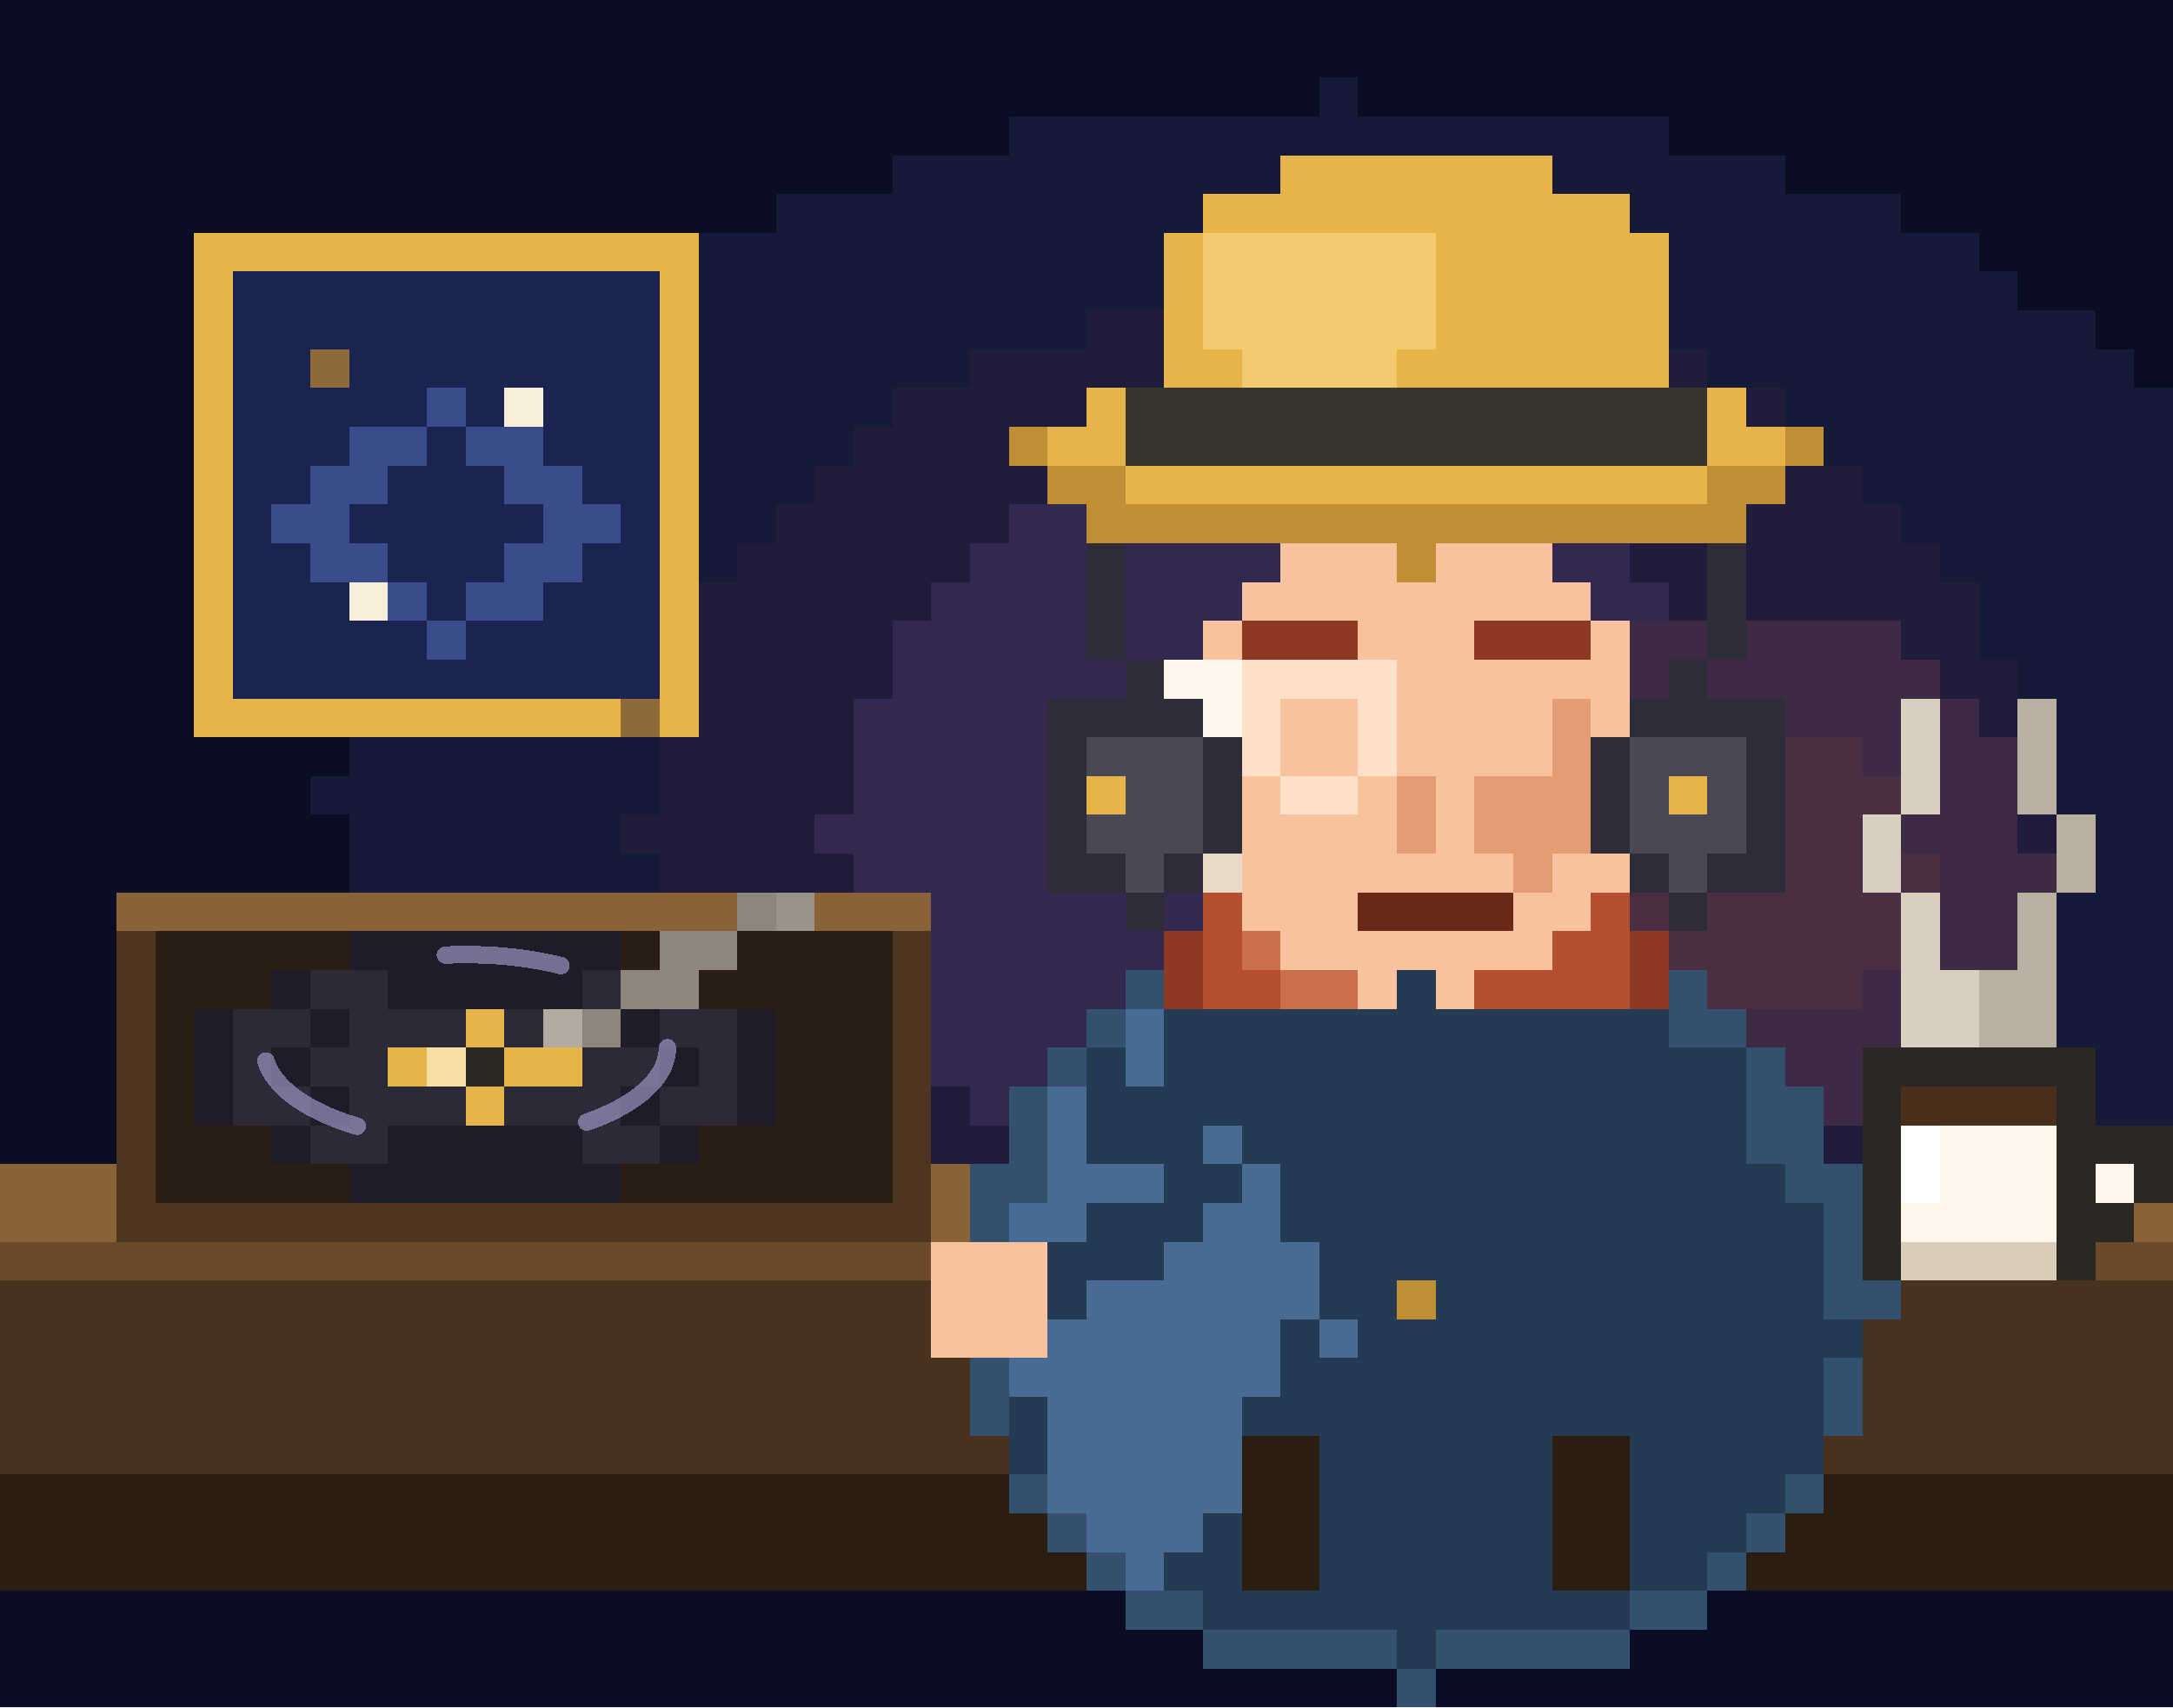
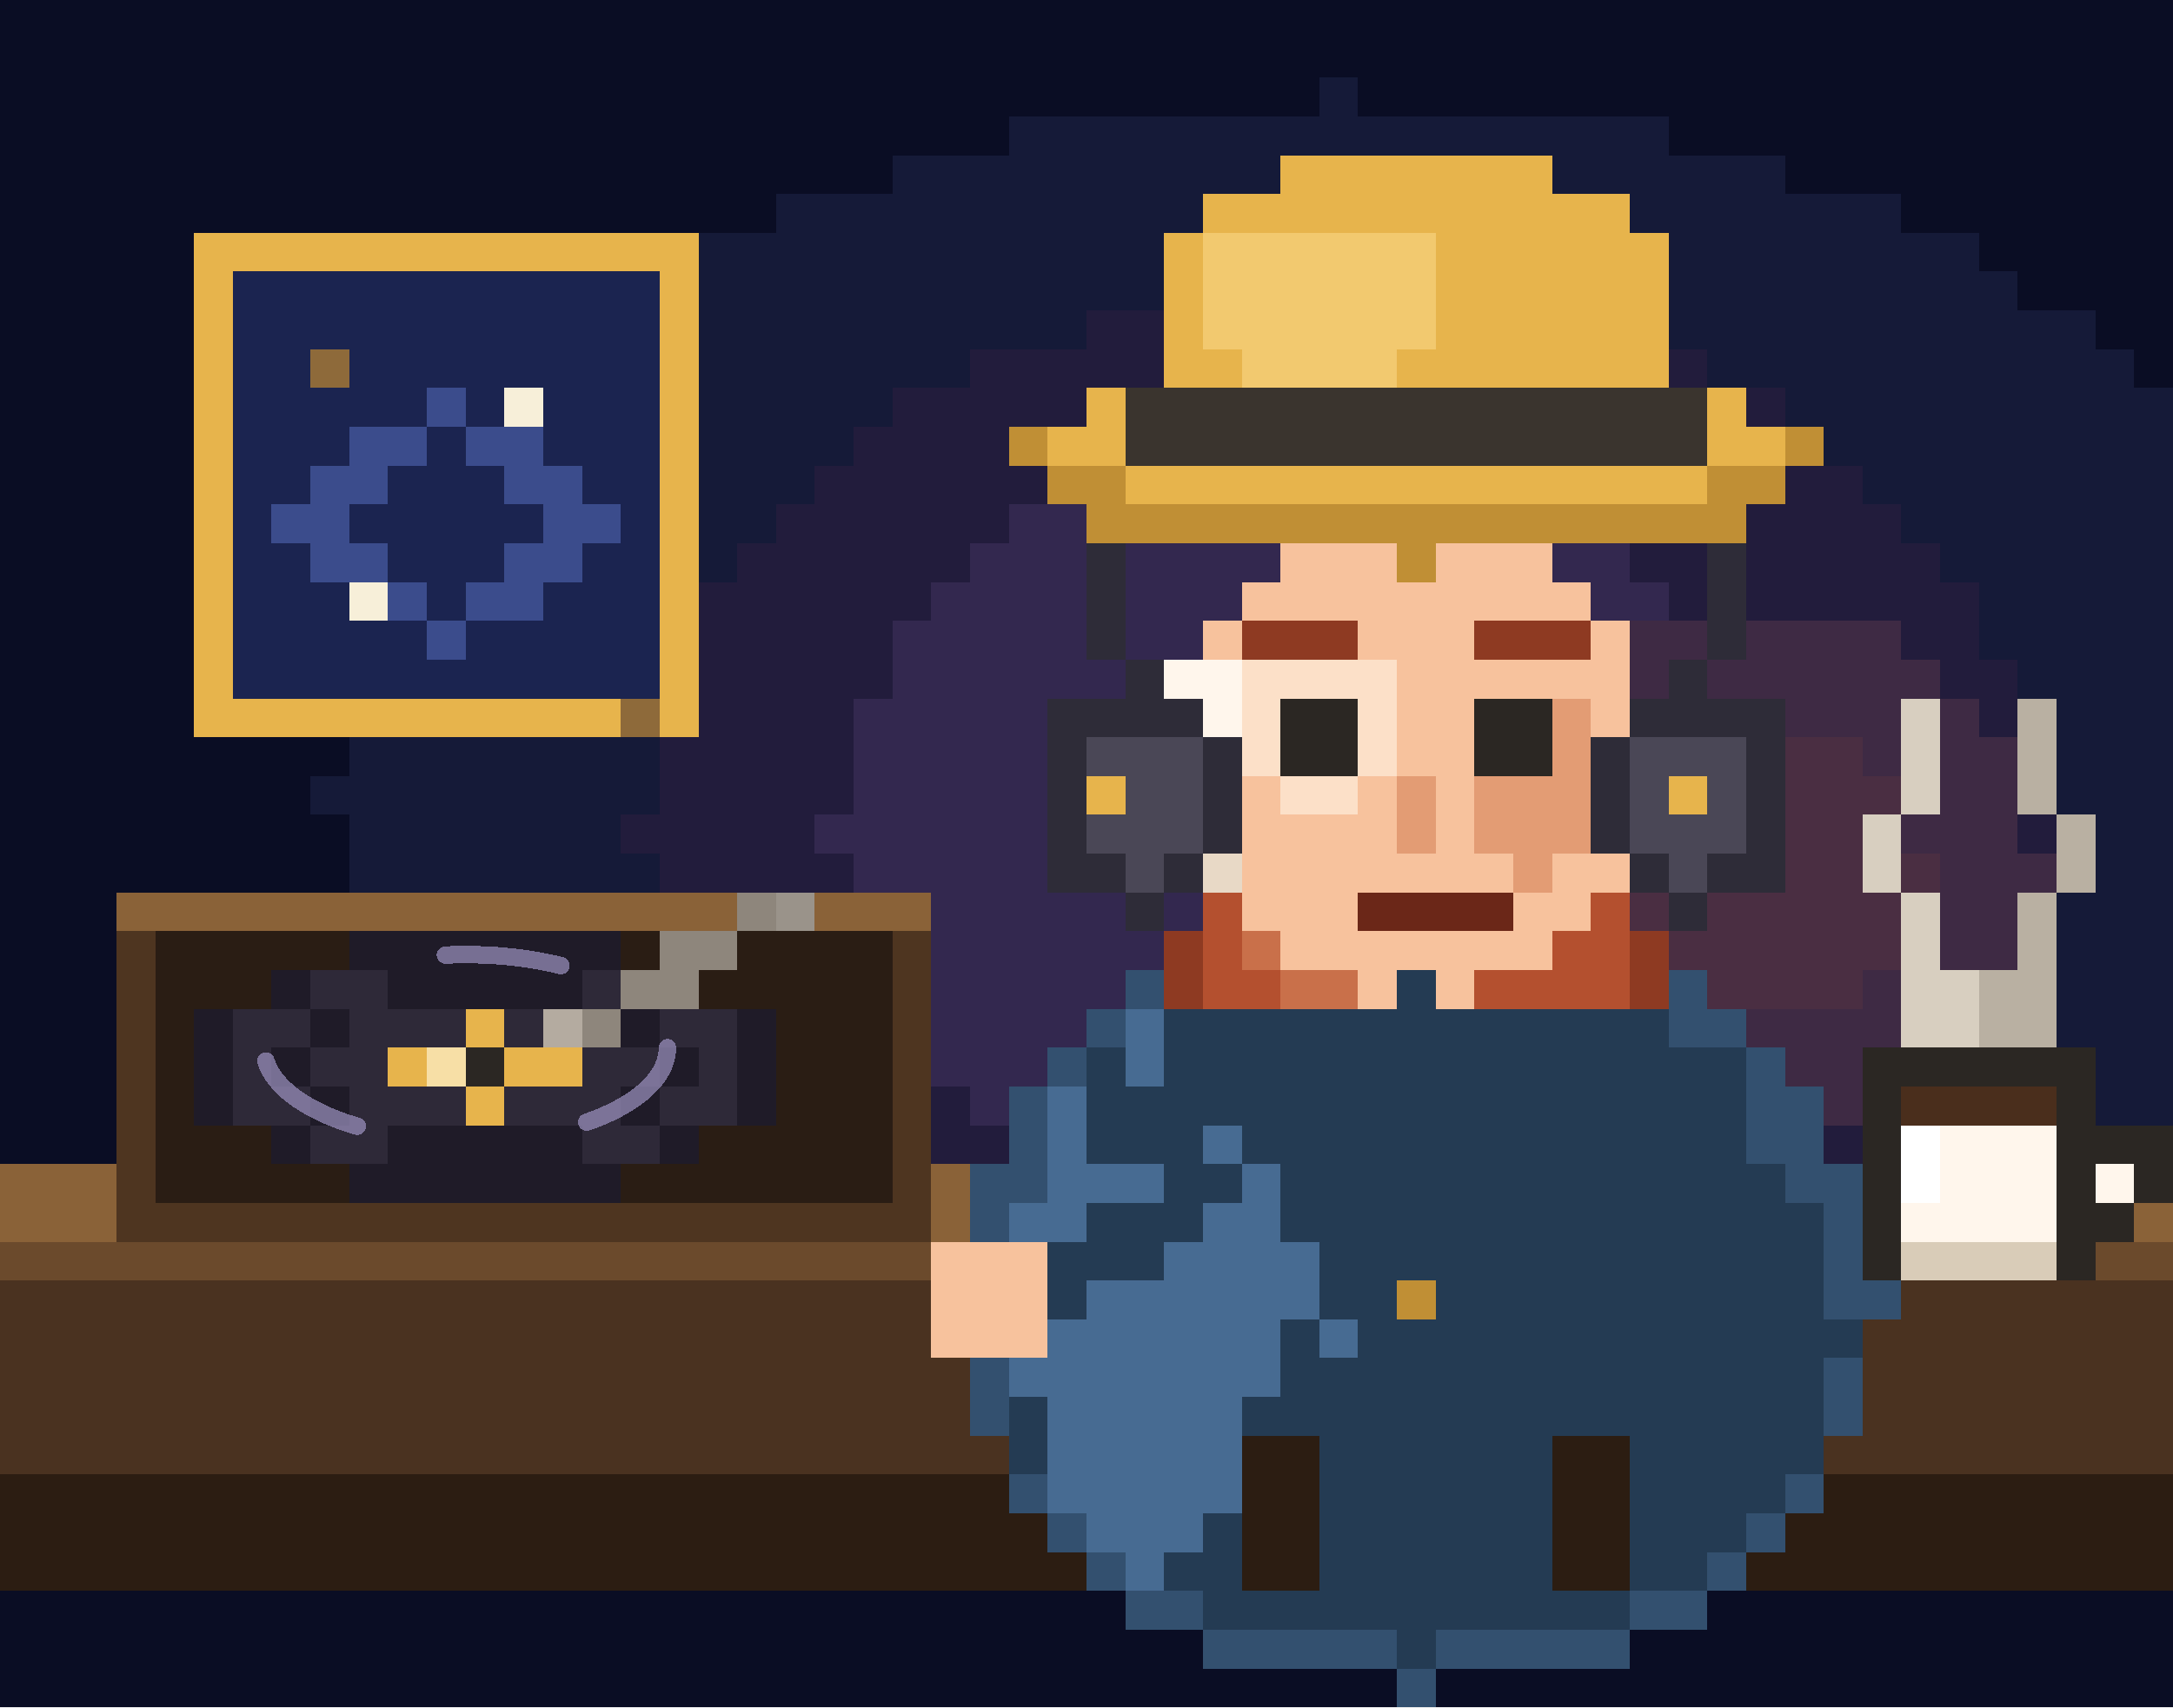
<svg xmlns="http://www.w3.org/2000/svg" viewBox="0 0 56 44" width="448" height="352" shape-rendering="crispEdges" role="img" aria-label="Vincent at his desk in headphones, next to a record player and a mug of something warm">
  <g id="wall">
    <path fill="#0A0D24" d="M0 0h56v1H0zM0 1h56v1H0zM0 2h34v1H0zM35 2h21v1H35zM0 3h26v1H0zM43 3h13v1H43zM0 4h23v1H0zM46 4h10v1H46zM0 5h20v1H0zM49 5h7v1H49zM0 6h18v1H0zM51 6h5v1H51zM0 7h17v1H0zM52 7h4v1H52zM0 8h15v1H0zM54 8h2v1H54zM0 9h14v1H0zM55 9h1v1H55zM0 10h13v1H0zM0 11h12v1H0zM0 12h11v1H0zM0 13h11v1H0zM0 14h10v1H0zM0 15h10v1H0zM0 16h9v1H0zM0 17h9v1H0zM0 18h9v1H0zM0 19h9v1H0zM0 20h8v1H0zM0 21h9v1H0zM0 22h9v1H0zM0 23h9v1H0zM0 24h9v1H0zM0 25h10v1H0zM0 26h10v1H0zM0 27h11v1H0zM0 28h11v1H0zM0 29h12v1H0zM0 30h13v1H0zM0 31h14v1H0zM55 31h1v1H55zM0 32h15v1H0zM54 32h2v1H54zM0 33h17v1H0zM52 33h4v1H52zM0 34h18v1H0zM51 34h5v1H51zM0 35h20v1H0zM49 35h7v1H49zM0 36h23v1H0zM46 36h10v1H46zM0 37h26v1H0zM43 37h13v1H43zM0 38h34v1H0zM35 38h21v1H35zM0 39h56v1H0zM0 40h56v1H0zM0 41h56v1H0zM0 42h56v1H0zM0 43h56v1H0z" />
    <path fill="#151A38" d="M34 2h1v1H34zM26 3h17v1H26zM23 4h23v1H23zM20 5h29v1H20zM18 6h33v1H18zM17 7h17v1H17zM35 7h17v1H35zM15 8h13v1H15zM41 8h13v1H41zM14 9h11v1H14zM44 9h11v1H44zM13 10h10v1H13zM46 10h10v1H46zM12 11h10v1H12zM47 11h9v1H47zM11 12h10v1H11zM48 12h8v1H48zM11 13h9v1H11zM49 13h7v1H49zM10 14h9v1H10zM50 14h6v1H50zM10 15h8v1H10zM51 15h5v1H51zM9 16h9v1H9zM51 16h5v1H51zM9 17h8v1H9zM52 17h4v1H52zM9 18h8v1H9zM52 18h4v1H52zM9 19h8v1H9zM52 19h4v1H52zM8 20h9v1H8zM52 20h4v1H52zM9 21h7v1H9zM53 21h3v1H53zM9 22h8v1H9zM53 22h3v1H53zM9 23h8v1H9zM52 23h4v1H52zM9 24h8v1H9zM52 24h4v1H52zM10 25h7v1H10zM52 25h4v1H52zM10 26h8v1H10zM51 26h5v1H51zM11 27h7v1H11zM51 27h5v1H51zM11 28h8v1H11zM50 28h6v1H50zM12 29h8v1H12zM49 29h7v1H49zM13 30h8v1H13zM48 30h8v1H48zM14 31h8v1H14zM47 31h8v1H47zM15 32h8v1H15zM46 32h8v1H46zM17 33h8v1H17zM44 33h8v1H44zM18 34h10v1H18zM41 34h10v1H41zM20 35h14v1H20zM35 35h14v1H35zM23 36h23v1H23zM26 37h17v1H26zM34 38h1v1H34z" />
    <path fill="#221C3C" d="M34 7h1v1H34zM28 8h13v1H28zM25 9h19v1H25zM23 10h23v1H23zM22 11h11v1H22zM34 11h13v1H34zM21 12h7v1H21zM39 12h9v1H39zM20 13h6v1H20zM41 13h8v1H41zM19 14h6v1H19zM42 14h8v1H42zM18 15h6v1H18zM43 15h1v1H43zM45 15h6v1H45zM18 16h5v1H18zM49 16h2v1H49zM17 17h6v1H17zM50 17h2v1H50zM17 18h5v1H17zM51 18h1v1H51zM17 19h5v1H17zM17 20h5v1H17zM16 21h5v1H16zM52 21h1v1H52zM17 22h5v1H17zM17 23h5v1H17zM17 24h5v1H17zM17 25h6v1H17zM18 26h5v1H18zM18 27h6v1H18zM50 27h1v1H50zM19 28h6v1H19zM49 28h1v1H49zM20 29h6v1H20zM41 29h3v1H41zM45 29h4v1H45zM21 30h7v1H21zM39 30h9v1H39zM22 31h11v1H22zM34 31h13v1H34zM23 32h23v1H23zM25 33h19v1H25zM28 34h13v1H28zM34 35h1v1H34z" />
    <path fill="#33284F" d="M33 11h1v1H33zM28 12h11v1H28zM26 13h15v1H26zM25 14h17v1H25zM24 15h19v1H24zM23 16h17v1H23zM23 17h16v1H23zM22 18h16v1H22zM22 19h15v1H22zM22 20h15v1H22zM21 21h16v1H21zM22 22h14v1H22zM22 23h15v1H22zM22 24h15v1H22zM23 25h14v1H23zM23 26h15v1H23zM24 27h15v1H24zM25 28h15v1H25zM26 29h15v1H26zM28 30h11v1H28zM33 31h1v1H33z" />
    <path fill="#3E2A44" d="M44 15h1v1H44zM40 16h9v1H40zM39 17h11v1H39zM38 18h6v1H38zM45 18h6v1H45zM37 19h4v1H37zM48 19h4v1H48zM37 20h3v1H37zM49 20h3v1H49zM37 21h3v1H37zM49 21h3v1H49zM36 22h3v1H36zM50 22h3v1H50zM37 23h3v1H37zM49 23h3v1H49zM37 24h3v1H37zM49 24h3v1H49zM37 25h4v1H37zM48 25h4v1H48zM38 26h6v1H38zM45 26h6v1H45zM39 27h11v1H39zM40 28h9v1H40zM44 29h1v1H44z" />
    <path fill="#4A2E42" d="M44 18h1v1H44zM41 19h7v1H41zM40 20h9v1H40zM40 21h9v1H40zM39 22h11v1H39zM40 23h9v1H40zM40 24h9v1H40zM41 25h7v1H41zM44 26h1v1H44z" />
  </g>
  <g id="painting">
    <path fill="#1B2450" d="M6 7h11v1H6zM6 8h11v1H6zM6 9h2v1H6zM9 9h8v1H9zM6 10h5v1H6zM12 10h5v1H12zM6 11h3v1H6zM11 11h1v1H11zM14 11h3v1H14zM6 12h2v1H6zM10 12h3v1H10zM15 12h2v1H15zM6 13h1v1H6zM9 13h5v1H9zM16 13h1v1H16zM6 14h2v1H6zM10 14h3v1H10zM15 14h2v1H15zM6 15h3v1H6zM11 15h1v1H11zM14 15h3v1H14zM6 16h5v1H6zM12 16h5v1H12zM6 17h11v1H6z" />
    <path fill="#3B4C8C" d="M11 10h1v1H11zM9 11h2v1H9zM12 11h2v1H12zM8 12h2v1H8zM13 12h2v1H13zM7 13h2v1H7zM14 13h2v1H14zM8 14h2v1H8zM13 14h2v1H13zM9 15h2v1H9zM12 15h2v1H12zM11 16h1v1H11z" />
    <path fill="#8E6A3A" d="M8 9h1v1H8zM16 18h1v1H16z" />
    <path fill="#E7B44C" d="M5 6h13v1H5zM5 7h1v1H5zM17 7h1v1H17zM5 8h1v1H5zM17 8h1v1H17zM5 9h1v1H5zM17 9h1v1H17zM5 10h1v1H5zM17 10h1v1H17zM5 11h1v1H5zM17 11h1v1H17zM5 12h1v1H5zM17 12h1v1H17zM5 13h1v1H5zM17 13h1v1H17zM5 14h1v1H5zM17 14h1v1H17zM5 15h1v1H5zM17 15h1v1H17zM5 16h1v1H5zM17 16h1v1H17zM5 17h1v1H5zM17 17h1v1H17zM5 18h11v1H5zM17 18h1v1H17z" />
  </g>
  <g id="stars-a">
    <path fill="#F7EFD9" d="M13 10h1v1H13z" />
  </g>
  <g id="stars-b">
    <path fill="#F7EFD9" d="M9 15h1v1H9z" />
  </g>
  <g id="desk">
    <path fill="#2C1D12" d="M0 38h56v1H0zM0 39h56v1H0zM0 40h56v1H0z" />
    <path fill="#4A3220" d="M0 33h56v1H0zM0 34h56v1H0zM0 35h56v1H0zM0 36h56v1H0zM0 37h56v1H0z" />
    <path fill="#6B4A2C" d="M0 32h56v1H0z" />
    <path fill="#8A6238" d="M0 30h56v1H0zM0 31h56v1H0z" />
  </g>
  <g id="deck">
    <path fill="#2A1D14" d="M4 24h19v1H4zM4 25h19v1H4zM4 26h19v1H4zM4 27h19v1H4zM4 28h19v1H4zM4 29h19v1H4zM4 30h19v1H4z" />
    <path fill="#4E3520" d="M3 24h1v1H3zM23 24h1v1H23zM3 25h1v1H3zM23 25h1v1H23zM3 26h1v1H3zM23 26h1v1H23zM3 27h1v1H3zM23 27h1v1H23zM3 28h1v1H3zM23 28h1v1H23zM3 29h1v1H3zM23 29h1v1H23zM3 30h1v1H3zM23 30h1v1H23zM3 31h21v1H3z" />
    <path fill="#8A6238" d="M3 23h21v1H3z" />
  </g>
  <g id="vinyl">
    <path fill="#1F1B28" d="M9 24h7v1H9zM7 25h1v1H7zM10 25h5v1H10zM17 25h1v1H17zM5 26h1v1H5zM8 26h1v1H8zM16 26h1v1H16zM19 26h1v1H19zM5 27h1v1H5zM7 27h1v1H7zM17 27h1v1H17zM19 27h1v1H19zM5 28h1v1H5zM8 28h1v1H8zM16 28h1v1H16zM19 28h1v1H19zM7 29h1v1H7zM10 29h5v1H10zM17 29h1v1H17zM9 30h7v1H9z" />
    <path fill="#2B2723" d="M12 27h1v1H12z" />
    <path fill="#2E2938" d="M8 25h2v1H8zM15 25h2v1H15zM6 26h2v1H6zM9 26h3v1H9zM13 26h3v1H13zM17 26h2v1H17zM6 27h1v1H6zM8 27h2v1H8zM15 27h2v1H15zM18 27h1v1H18zM6 28h2v1H6zM9 28h3v1H9zM13 28h3v1H13zM17 28h2v1H17zM8 29h2v1H8zM15 29h2v1H15z" />
    <path fill="#E7B44C" d="M12 26h1v1H12zM10 27h1v1H10zM13 27h2v1H13zM12 28h1v1H12z" />
    <path fill="#F7DFA6" d="M11 27h1v1H11z" />
  </g>
  <g id="tonearm">
    <path fill="#8E867C" d="M19 23h1v1H19zM17 24h2v1H17zM16 25h2v1H16zM15 26h1v1H15z" />
    <path fill="#9A938A" d="M20 23h1v1H20z" />
    <path fill="#B4ABA0" d="M14 26h1v1H14z" />
  </g>
  <g id="vincent">
    <path fill="#243B53" d="M36 25h1v1H36zM30 26h13v1H30zM28 27h1v1H28zM30 27h15v1H30zM28 28h17v1H28zM28 29h3v1H28zM32 29h13v1H32zM30 30h2v1H30zM33 30h13v1H33zM28 31h3v1H28zM33 31h14v1H33zM27 32h3v1H27zM34 32h13v1H34zM27 33h1v1H27zM34 33h2v1H34zM37 33h10v1H37zM33 34h1v1H33zM35 34h13v1H35zM33 35h14v1H33zM26 36h1v1H26zM32 36h15v1H32zM26 37h1v1H26zM32 37h15v1H32zM32 38h14v1H32zM31 39h14v1H31zM30 40h14v1H30zM31 41h11v1H31zM36 42h1v1H36z" />
    <path fill="#2B2723" d="M33 18h2v1H33zM38 18h2v1H38zM33 19h2v1H33zM38 19h2v1H38z" />
    <path fill="#2E2C38" d="M28 14h1v1H28zM44 14h1v1H44zM28 15h1v1H28zM44 15h1v1H44zM28 16h1v1H28zM44 16h1v1H44zM29 17h1v1H29zM43 17h1v1H43zM27 18h4v1H27zM42 18h4v1H42zM27 19h1v1H27zM31 19h1v1H31zM41 19h1v1H41zM45 19h1v1H45zM27 20h1v1H27zM31 20h1v1H31zM41 20h1v1H41zM45 20h1v1H45zM27 21h1v1H27zM31 21h1v1H31zM41 21h1v1H41zM45 21h1v1H45zM27 22h2v1H27zM30 22h1v1H30zM42 22h1v1H42zM44 22h2v1H44zM29 23h1v1H29zM43 23h1v1H43z" />
    <path fill="#33506F" d="M29 25h1v1H29zM43 25h1v1H43zM28 26h1v1H28zM43 26h2v1H43zM27 27h1v1H27zM45 27h1v1H45zM26 28h1v1H26zM45 28h2v1H45zM26 29h1v1H26zM45 29h2v1H45zM25 30h2v1H25zM46 30h2v1H46zM25 31h1v1H25zM47 31h1v1H47zM47 32h1v1H47zM47 33h2v1H47zM25 35h1v1H25zM47 35h1v1H47zM25 36h1v1H25zM47 36h1v1H47zM26 38h1v1H26zM46 38h1v1H46zM27 39h1v1H27zM45 39h1v1H45zM28 40h1v1H28zM44 40h1v1H44zM29 41h2v1H29zM42 41h2v1H42zM31 42h5v1H31zM37 42h5v1H37zM36 43h1v1H36z" />
    <path fill="#3A342E" d="M29 10h15v1H29zM29 11h15v1H29z" />
    <path fill="#476B92" d="M29 26h1v1H29zM29 27h1v1H29zM27 28h1v1H27zM27 29h1v1H27zM31 29h1v1H31zM27 30h3v1H27zM32 30h1v1H32zM26 31h2v1H26zM31 31h2v1H31zM30 32h4v1H30zM28 33h6v1H28zM27 34h6v1H27zM34 34h1v1H34zM26 35h7v1H26zM27 36h5v1H27zM27 37h5v1H27zM27 38h5v1H27zM28 39h3v1H28zM29 40h1v1H29z" />
    <path fill="#4A4756" d="M28 19h3v1H28zM42 19h3v1H42zM28 20h3v1H28zM42 20h3v1H42zM28 21h3v1H28zM42 21h3v1H42zM29 22h1v1H29zM43 22h1v1H43z" />
    <path fill="#6B2718" d="M35 23h4v1H35z" />
    <path fill="#8E3A22" d="M32 16h3v1H32zM38 16h3v1H38zM30 24h1v1H30zM42 24h1v1H42zM30 25h1v1H30zM42 25h1v1H42z" />
    <path fill="#B4502F" d="M31 23h1v1H31zM41 23h1v1H41zM31 24h1v1H31zM40 24h2v1H40zM31 25h2v1H31zM38 25h4v1H38z" />
    <path fill="#C08F35" d="M26 11h1v1H26zM46 11h1v1H46zM27 12h2v1H27zM44 12h2v1H44zM28 13h17v1H28zM36 14h1v1H36zM36 33h1v1H36z" />
    <path fill="#C9704A" d="M32 24h1v1H32zM33 25h2v1H33z" />
    <path fill="#E39C74" d="M40 18h1v1H40zM40 19h1v1H40zM36 20h1v1H36zM38 20h3v1H38zM36 21h1v1H36zM38 21h3v1H38zM39 22h1v1H39z" />
    <path fill="#E7B44C" d="M33 4h7v1H33zM31 5h11v1H31zM30 6h1v1H30zM37 6h6v1H37zM30 7h1v1H30zM37 7h6v1H37zM30 8h1v1H30zM37 8h6v1H37zM30 9h2v1H30zM36 9h7v1H36zM28 10h1v1H28zM44 10h1v1H44zM27 11h2v1H27zM44 11h2v1H44zM29 12h15v1H29z" />
    <path fill="#E8D9C6" d="M31 22h1v1H31z" />
    <path fill="#F2C96F" d="M31 6h6v1H31zM31 7h6v1H31zM31 8h6v1H31zM32 9h4v1H32z" />
    <path fill="#F7C29D" d="M33 14h3v1H33zM37 14h3v1H37zM32 15h9v1H32zM31 16h1v1H31zM35 16h3v1H35zM41 16h1v1H41zM36 17h6v1H36zM36 18h2v1H36zM41 18h1v1H41zM36 19h2v1H36zM32 20h1v1H32zM35 20h1v1H35zM37 20h1v1H37zM32 21h4v1H32zM37 21h1v1H37zM32 22h7v1H32zM40 22h2v1H40zM32 23h3v1H32zM39 23h2v1H39zM33 24h7v1H33zM35 25h1v1H35zM37 25h1v1H37zM24 32h3v1H24zM24 33h3v1H24zM24 34h3v1H24z" />
    <path fill="#FCE0C8" d="M32 17h4v1H32zM32 18h1v1H32zM35 18h1v1H35zM32 19h1v1H32zM35 19h1v1H35zM33 20h2v1H33z" />
    <path fill="#FFF6EC" d="M30 17h2v1H30zM31 18h1v1H31z" />
  </g>
-   <g id="eyes">
+   <g id="eyes" opacity="0">
    <path fill="#F7C29D" d="M33 18h2v1H33zM38 18h2v1H38zM33 19h2v1H33zM38 19h2v1H38z" />
  </g>
  <g id="led">
    <path fill="#E7B44C" d="M28 20h1v1H28zM43 20h1v1H43z" />
  </g>
  <g id="mug">
    <path fill="#2B2723" d="M48 27h6v1H48zM48 28h1v1H48zM53 28h1v1H53zM48 29h1v1H48zM53 29h3v1H53zM48 30h1v1H48zM53 30h1v1H53zM55 30h1v1H55zM48 31h1v1H48zM53 31h2v1H53zM48 32h1v1H48zM53 32h1v1H53z" />
    <path fill="#4A2E1C" d="M49 28h4v1H49z" />
    <path fill="#D9CCB8" d="M49 32h4v1H49z" />
    <path fill="#FFF6EC" d="M50 29h3v1H50zM50 30h3v1H50zM54 30h1v1H54zM49 31h4v1H49z" />
    <path fill="#FFFFFF" d="M49 29h1v1H49zM49 30h1v1H49z" />
  </g>
  <g id="stool">
    <path fill="#2C1D12" d="M32 37h2v1H32zM40 37h2v1H40zM32 38h2v1H32zM40 38h2v1H40zM32 39h2v1H32zM40 39h2v1H40zM32 40h2v1H32zM40 40h2v1H40z" />
  </g>
  <g id="steam-a">
    <path fill="#D8CFC0" d="M49 18h1v1H49zM49 19h1v1H49zM49 20h1v1H49zM48 21h1v1H48zM48 22h1v1H48zM49 23h1v1H49zM49 24h1v1H49zM49 25h2v1H49zM49 26h2v1H49z" />
  </g>
  <g id="steam-b">
    <path fill="#B9B0A2" d="M52 18h1v1H52zM52 19h1v1H52zM52 20h1v1H52zM53 21h1v1H53zM53 22h1v1H53zM52 23h1v1H52zM52 24h1v1H52zM51 25h2v1H51zM51 26h2v1H51z" />
  </g>
  <g id="sheen">
    <ellipse cx="12" cy="27" rx="5.2" ry="2.4" fill="none" stroke="#9C93C0" stroke-width="0.45" stroke-linecap="round" stroke-dasharray="3 6" opacity="0.7" />
  </g>
</svg>
